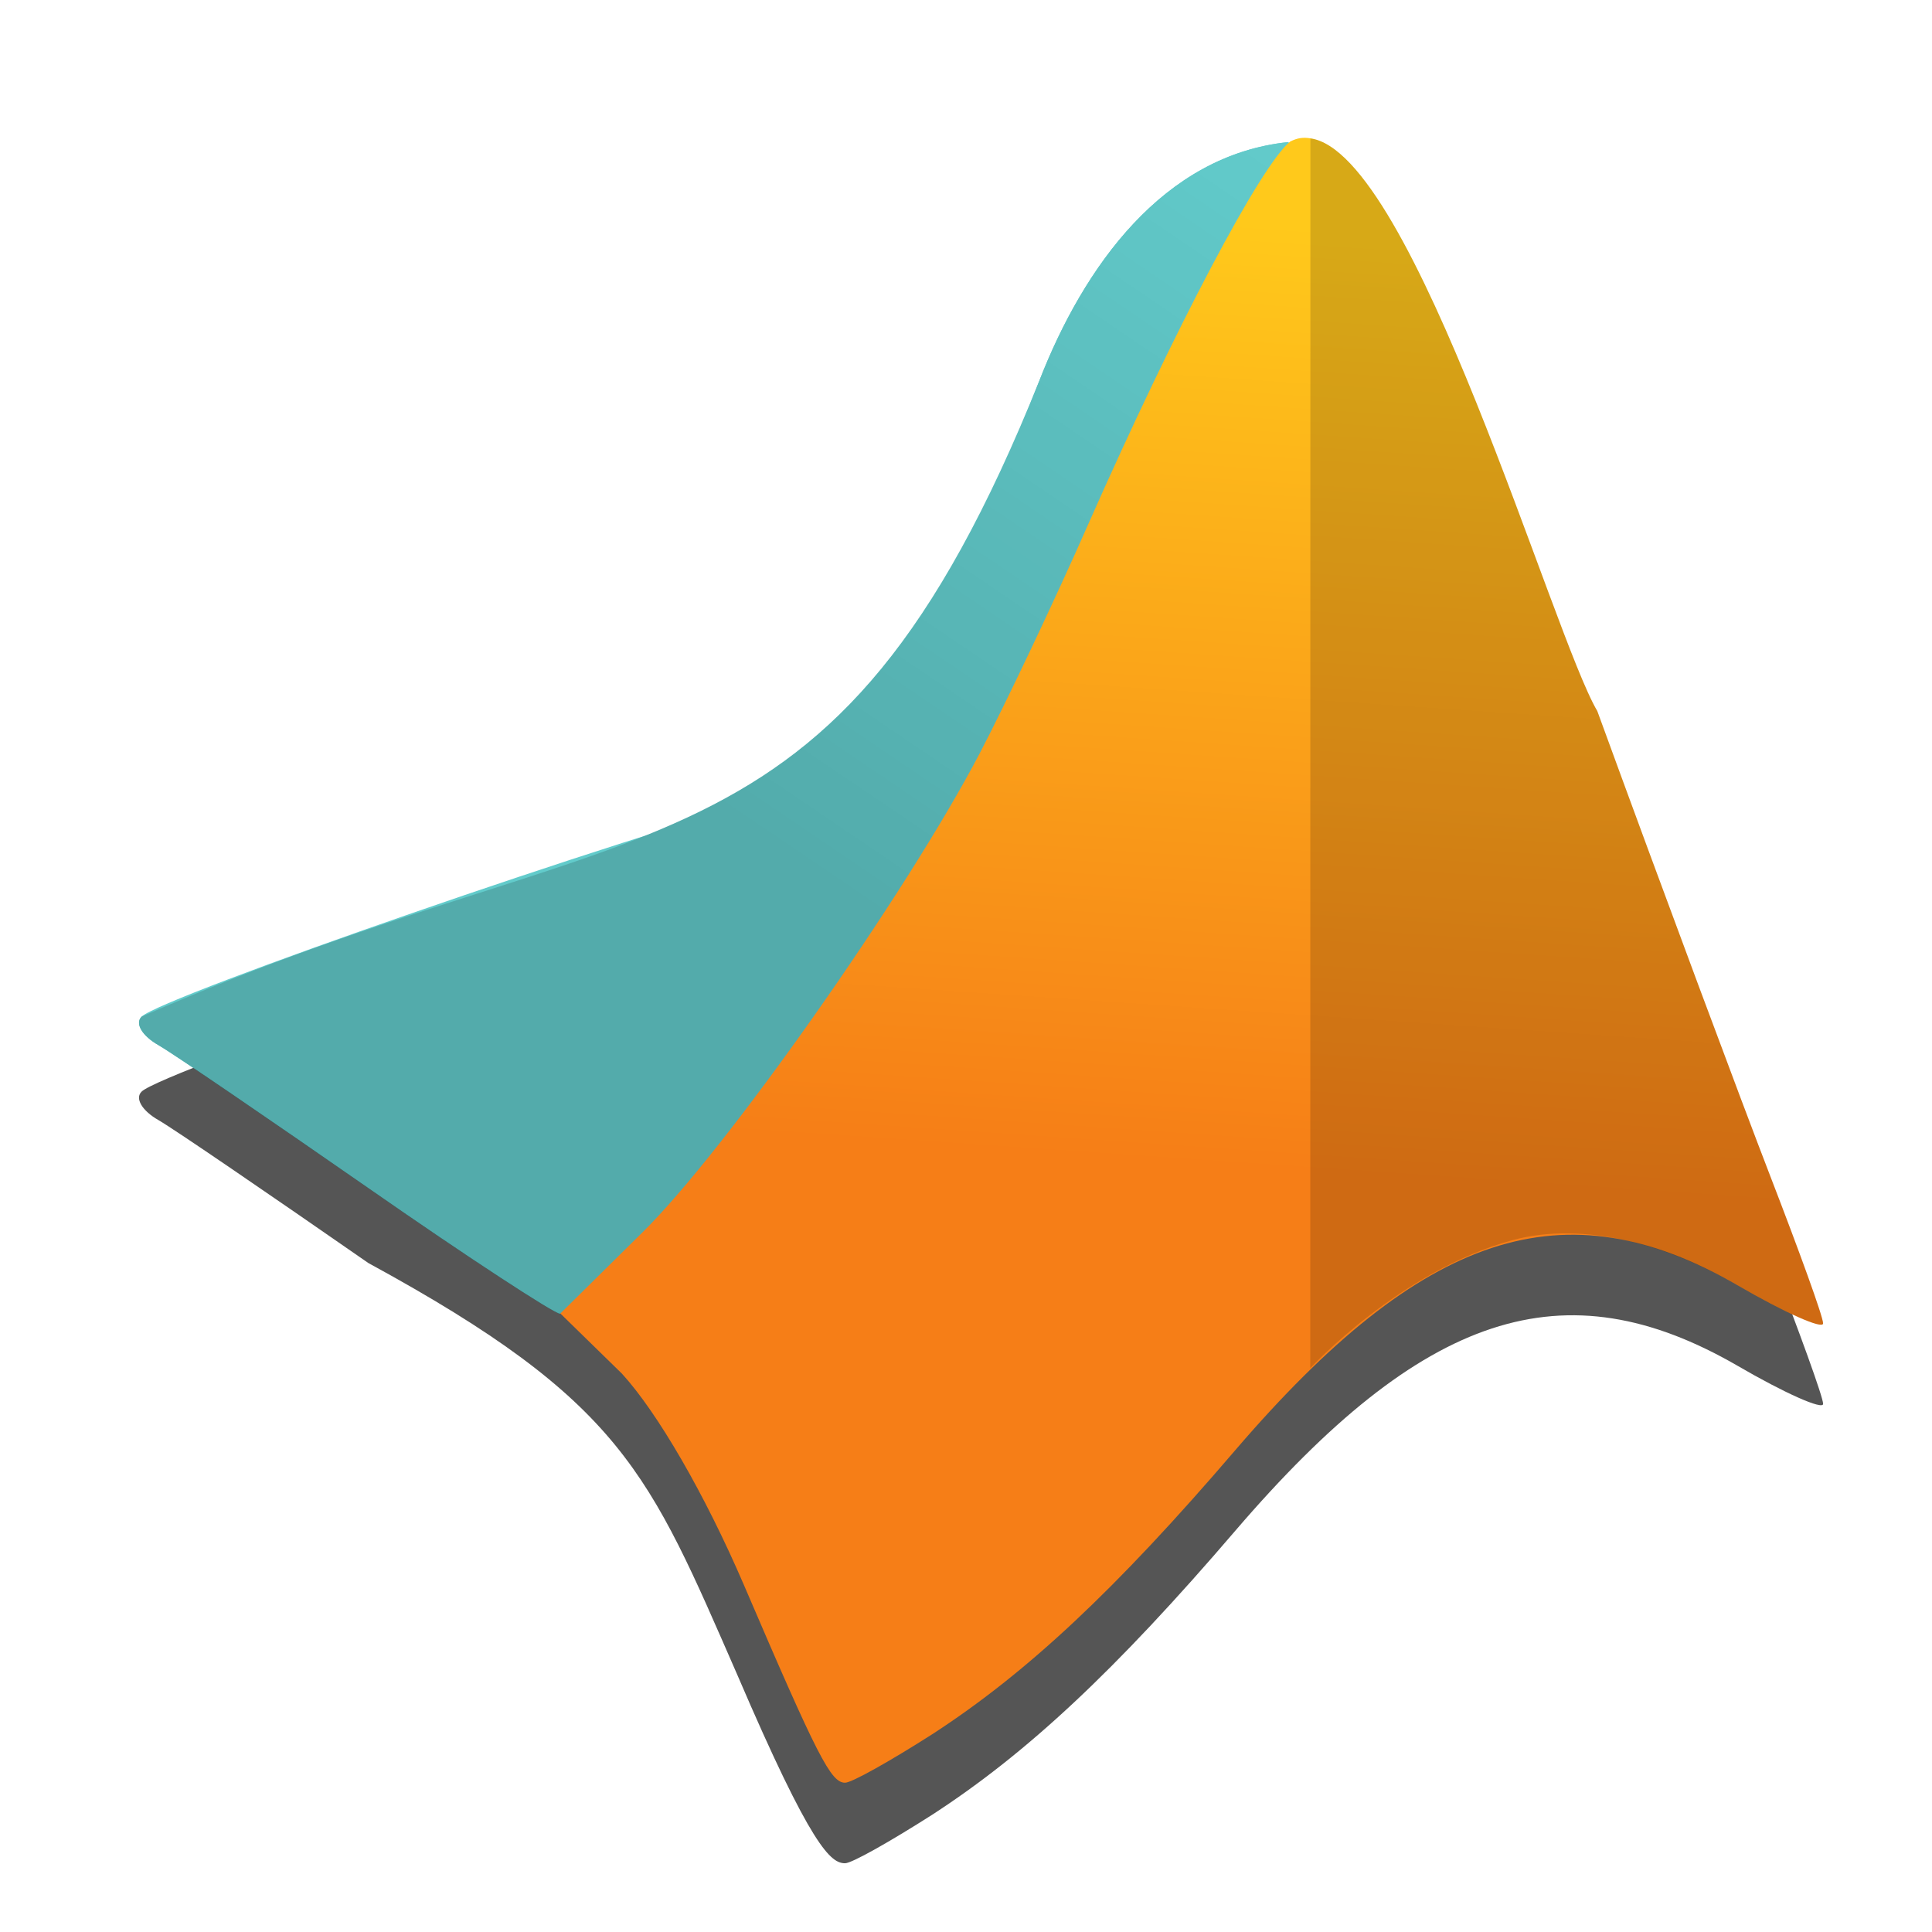
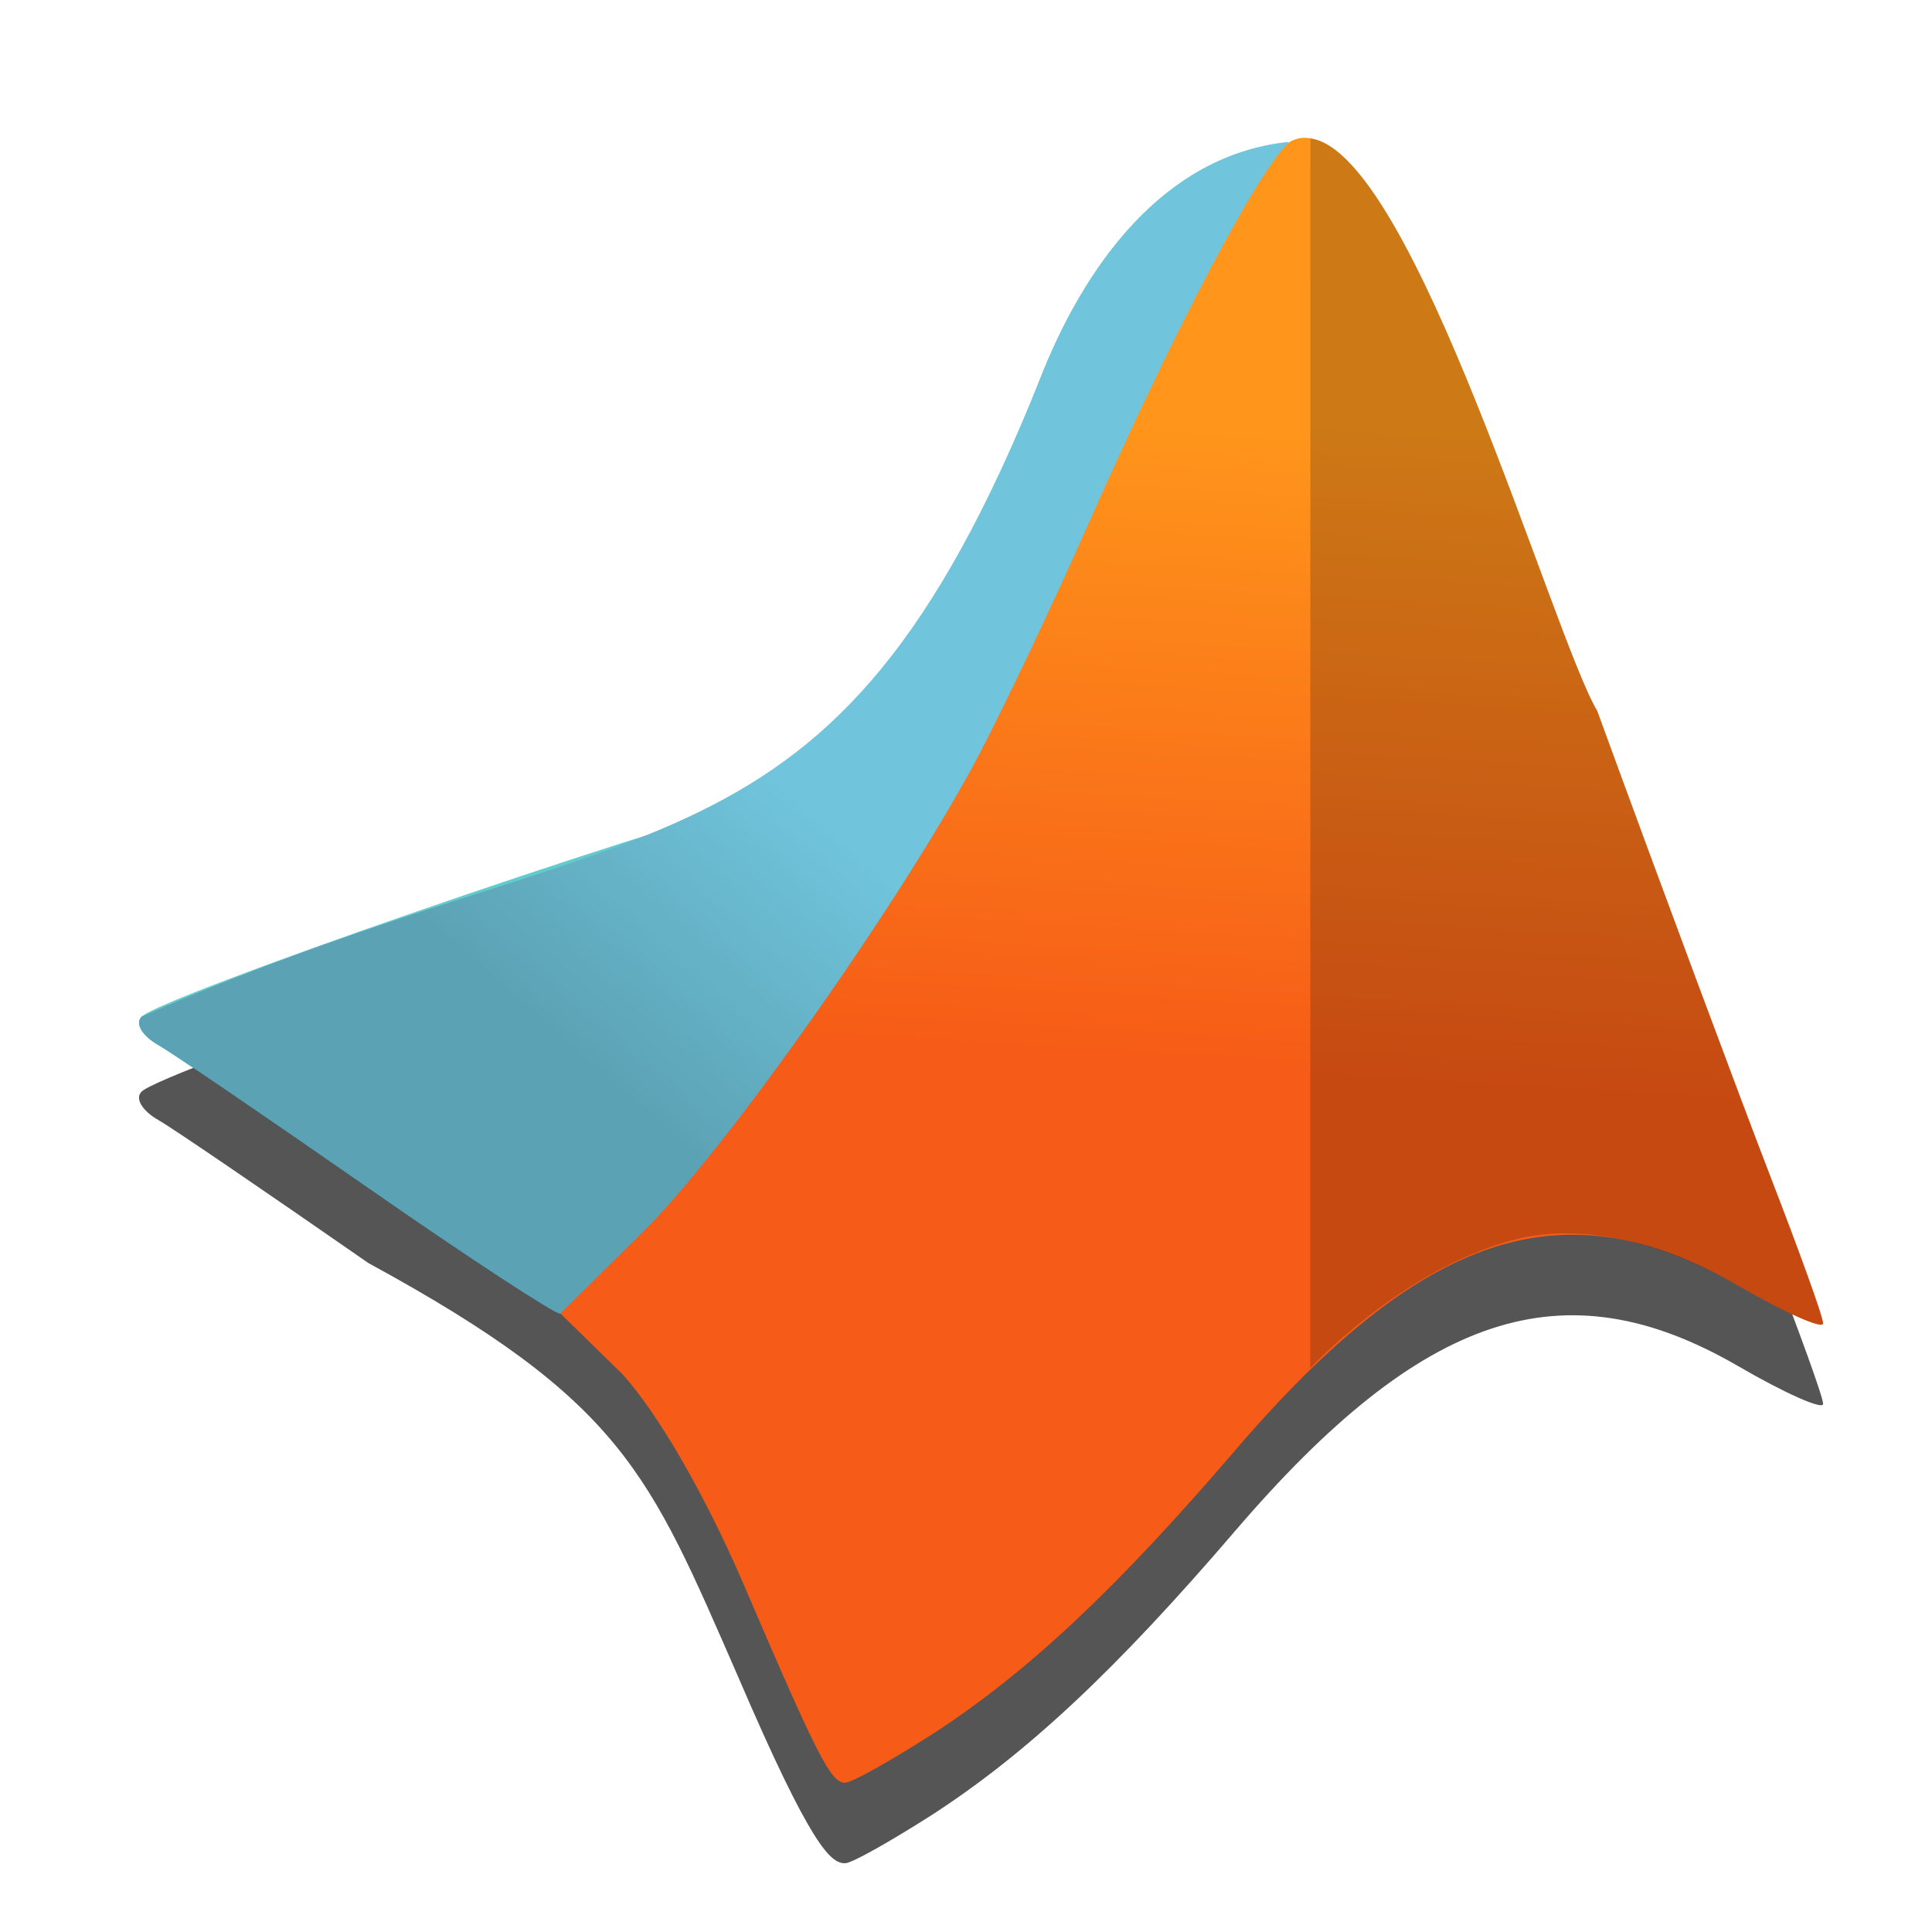
<svg xmlns="http://www.w3.org/2000/svg" xmlns:xlink="http://www.w3.org/1999/xlink" width="48" height="48" viewBox="0 0 48 48" id="svg2" version="1.1">
  <defs id="defs4">
    <linearGradient id="linearGradient4861">
-       <stop style="stop-color:#000000;stop-opacity:0.157" offset="0" id="stop4863" />
-       <stop style="stop-color:#000000;stop-opacity:0;" offset="1" id="stop4865" />
+       <stop style="stop-color:#000000;stop-opacity:0.175" offset="0" id="stop4863" />
+       <stop style="stop-color:#000000;stop-opacity:0" offset="1" id="stop4865" />
    </linearGradient>
    <linearGradient id="linearGradient4809">
-       <stop style="stop-color:#f67e17;stop-opacity:1;" offset="0" id="stop4811" />
-       <stop style="stop-color:#ffc91b;stop-opacity:1" offset="1" id="stop4813" />
+       <stop style="stop-color:#f65b17;stop-opacity:1" offset="0" id="stop4811" />
+       <stop style="stop-color:#ff961b;stop-opacity:1" offset="1" id="stop4813" />
    </linearGradient>
-     <linearGradient xlink:href="#linearGradient4809" id="linearGradient4815" x1="30.406" y1="1033.359" x2="32" y2="1009.938" gradientUnits="userSpaceOnUse" />
-     <linearGradient xlink:href="#linearGradient4861" id="linearGradient4867" x1="19.832" y1="21.496" x2="32.001" y2="3.531" gradientUnits="userSpaceOnUse" />
+     <linearGradient xlink:href="#linearGradient4809" id="linearGradient4815" x1="29.875" y1="1030.972" x2="30.851" y2="1014.8" gradientUnits="userSpaceOnUse" />
+     <linearGradient xlink:href="#linearGradient4861" id="linearGradient4867" x1="14.264" y1="26.004" x2="19.832" y2="19.635" gradientUnits="userSpaceOnUse" gradientTransform="translate(-9e-7,1004.362)" />
  </defs>
  <g id="layer1" transform="translate(0,-1004.362)">
    <path id="path4857" transform="translate(0,1004.362)" d="M 32.001,3.531 C 28.907,3.857 26.928,6.615 25.821,9.462 23.498,15.432 20.471,19.571 19.832,19.635 15.428,20.789 4.026,24.766 3.521,25.256 c -0.178,0.169 0.01,0.481 0.42,0.713 0.41,0.239 2.739,1.832 5.211,3.549 2.463,1.716 4.605,3.112 4.758,3.121 0.15,0 1.281,-0.605 2.49,-1.352 2.543,-1.566 11.451,-6.411 11.426,-7.338 -0.01,-0.464 -1.559,-1.731 -3.119,-2.76 1.972,-3.919 7.693,-17.612 7.294,-17.659 z" style="fill:#62cbcb;fill-opacity:1;fill-rule:nonzero;stroke:none" />
    <path style="fill:#000000;fill-opacity:0.667;fill-rule:nonzero;stroke:none" d="m 32,5.393 c -3.094,0.326 -5.072,3.084 -6.18,5.93 -2.323,5.971 -5.35,10.11 -5.988,10.174 -4.404,1.154 -15.806,5.131 -16.311,5.621 -0.178,0.168 0.01,0.481 0.42,0.713 0.41,0.239 2.739,1.832 5.211,3.549 6.335,3.45 6.971,5.212 9.172,10.244 1.843,4.298 2.319,4.668 2.672,4.668 0.167,0 1.111,-0.534 2.164,-1.205 2.349,-1.525 4.547,-3.573 7.535,-7.061 4.665,-5.436 8.165,-6.588 12.477,-4.092 1.165,0.678 2.123,1.104 2.123,0.945 0,-0.167 -0.596,-1.805 -1.309,-3.648 -0.712,-1.843 -2.652,-7.046 -4.301,-11.564 C 38.582,17.808 35.134,5.792 32.557,5.436 l -0.004,0 c -0.177,-0.029 -0.321,-0.01 -0.498,0.08 -0.015,0.012 -0.039,0.046 -0.055,0.061 0.024,-0.114 0.026,-0.181 -5e-6,-0.184 z" transform="translate(0,1004.362)" id="path4844" />
    <path style="fill:#000000;fill-opacity:1;fill-rule:nonzero;stroke:none" d="M 13.418,1028.546" id="path31" />
-     <path style="fill:#62cbcb;fill-opacity:1;fill-rule:nonzero;stroke:none" d="m 32.001,1007.893 c -3.094,0.326 -5.073,3.085 -6.18,5.931 -5.188,12.907 -9.845,10.349 -22.299,15.794 -0.178,0.169 0.01,0.481 0.42,0.713 0.41,0.239 2.739,1.832 5.211,3.549 2.463,1.716 4.605,3.112 4.758,3.121 0.15,0 1.281,-0.605 2.49,-1.352 2.543,-1.566 11.451,-6.411 11.426,-7.338 -0.01,-0.464 -1.559,-1.731 -3.119,-2.76 1.972,-3.919 7.693,-17.612 7.294,-17.659 z" id="path4869" />
-     <path id="path4859" transform="translate(0,1004.362)" d="M 32.001,3.531 C 28.907,3.857 26.928,6.615 25.821,9.462 20.633,22.369 15.976,19.811 3.521,25.256 c -0.178,0.169 0.01,0.481 0.42,0.713 0.41,0.239 2.739,1.832 5.211,3.549 2.463,1.716 4.605,3.112 4.758,3.121 0.15,0 1.281,-0.605 2.49,-1.352 2.543,-1.566 11.451,-6.411 11.426,-7.338 -0.01,-0.464 -1.559,-1.731 -3.119,-2.76 1.972,-3.919 7.693,-17.612 7.294,-17.659 z" style="fill:url(#linearGradient4867);fill-opacity:1;fill-rule:nonzero;stroke:none" />
+     <path style="fill:#70c5dc;fill-opacity:1;fill-rule:nonzero;stroke:none" d="m 32.001,1007.893 c -3.094,0.326 -5.073,3.085 -6.18,5.931 -5.188,12.907 -9.845,10.349 -22.299,15.794 -0.178,0.169 0.01,0.481 0.42,0.713 0.41,0.239 2.739,1.832 5.211,3.549 2.463,1.716 4.605,3.112 4.758,3.121 0.15,0 1.281,-0.605 2.49,-1.352 2.543,-1.566 11.451,-6.411 11.426,-7.338 -0.01,-0.464 -1.559,-1.731 -3.119,-2.76 1.972,-3.919 7.693,-17.612 7.294,-17.659 z" id="path4869" />
+     <path id="path4859" d="m 32.001,1007.893 c -3.094,0.326 -5.073,3.085 -6.18,5.931 -5.188,12.907 -9.845,10.349 -22.299,15.794 -0.178,0.169 0.01,0.481 0.42,0.713 0.41,0.239 2.739,1.832 5.211,3.549 2.463,1.716 4.605,3.112 4.758,3.121 0.15,0 1.281,-0.605 2.49,-1.351 2.543,-1.566 11.451,-6.411 11.426,-7.338 -0.01,-0.464 -1.559,-1.731 -3.119,-2.76 1.972,-3.919 7.693,-17.612 7.294,-17.659 z" style="fill:url(#linearGradient4867);fill-opacity:1;fill-rule:nonzero;stroke:none" />
    <path d="m 32.557,1007.799 c -0.179,-0.03 -0.324,-0.011 -0.503,0.08 -0.726,0.579 -2.862,4.632 -4.998,9.464 -0.865,1.969 -2.094,4.545 -2.712,5.729 -1.837,3.508 -6.322,9.89 -8.399,11.925 l -2.023,1.998 1.531,1.496 c 0.886,0.971 2.056,2.988 3.027,5.244 1.843,4.298 2.164,4.918 2.516,4.918 0.167,0 1.112,-0.533 2.165,-1.204 2.349,-1.525 4.545,-3.574 7.533,-7.062 4.665,-5.436 8.165,-6.588 12.477,-4.092 1.165,0.678 2.123,1.104 2.123,0.946 0,-0.167 -0.596,-1.804 -1.308,-3.647 -0.712,-1.843 -2.653,-7.048 -4.302,-11.566 -1.104,-1.859 -4.554,-13.883 -7.131,-14.229 z" style="fill:url(#linearGradient4815);fill-opacity:1;fill-rule:nonzero;stroke:none" id="path33" />
-     <path id="path4804" style="fill:#000000;fill-opacity:0.157;fill-rule:nonzero;stroke:none" d="m 32.557,1007.799 c -0.004,30.556 -0.004,20.095 -0.004,30.556 0,0 2.224,-2.419 5.015,-3.179 1.807,-0.493 3.909,0.14 5.604,1.12 1.165,0.678 2.123,1.104 2.123,0.946 0,-0.167 -0.596,-1.804 -1.308,-3.647 -0.712,-1.843 -2.653,-7.048 -4.302,-11.566 -1.104,-1.859 -4.554,-13.883 -7.131,-14.229 z" />
+     <path id="path4804" style="fill:#000000;fill-opacity:0.196;fill-rule:nonzero;stroke:none" d="m 32.557,1007.799 c -0.004,30.556 -0.004,20.095 -0.004,30.556 0,0 2.224,-2.419 5.015,-3.179 1.807,-0.493 3.909,0.14 5.604,1.12 1.165,0.678 2.123,1.104 2.123,0.946 0,-0.167 -0.596,-1.804 -1.308,-3.647 -0.712,-1.843 -2.653,-7.048 -4.302,-11.566 -1.104,-1.859 -4.554,-13.883 -7.131,-14.229 z" />
  </g>
</svg>
